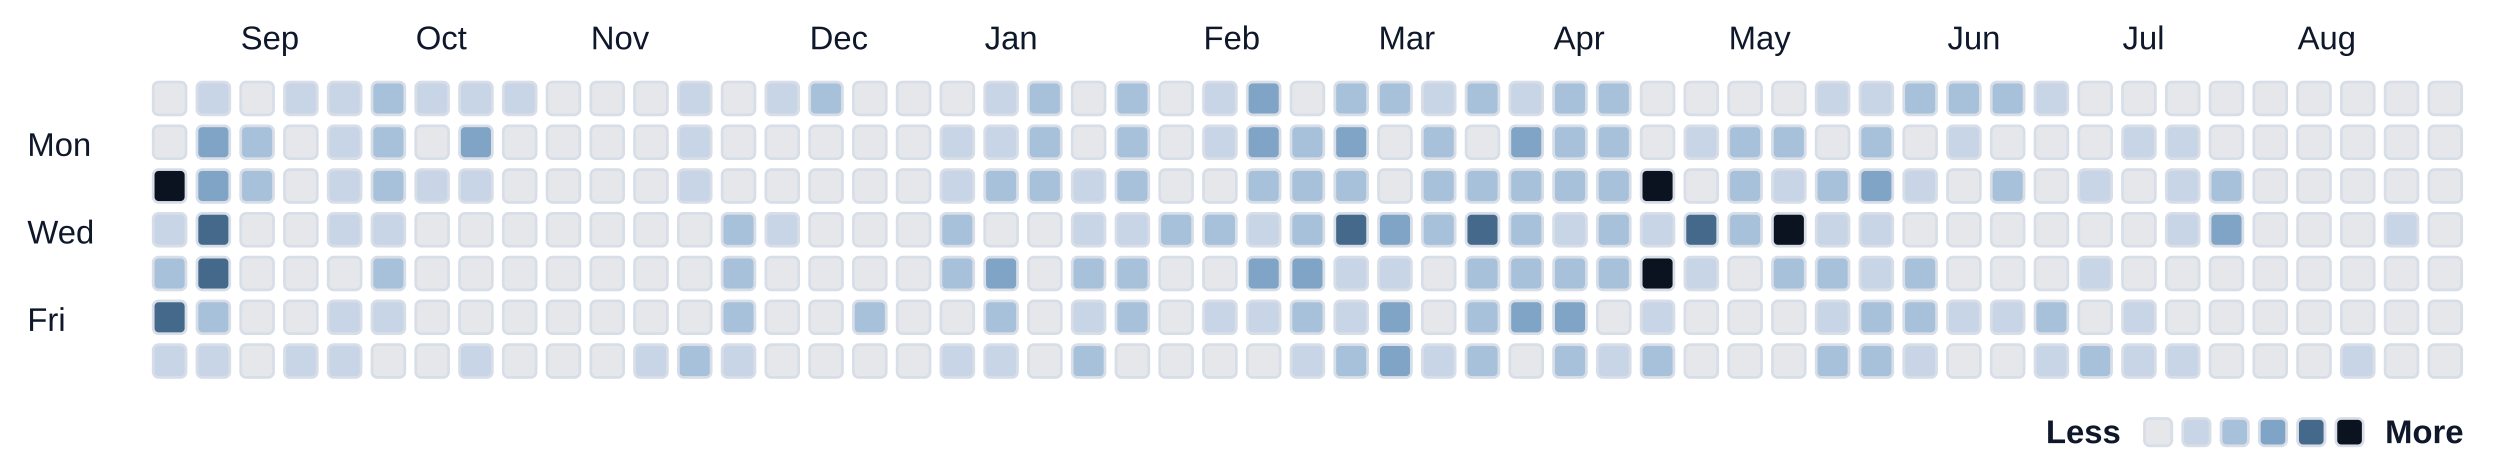
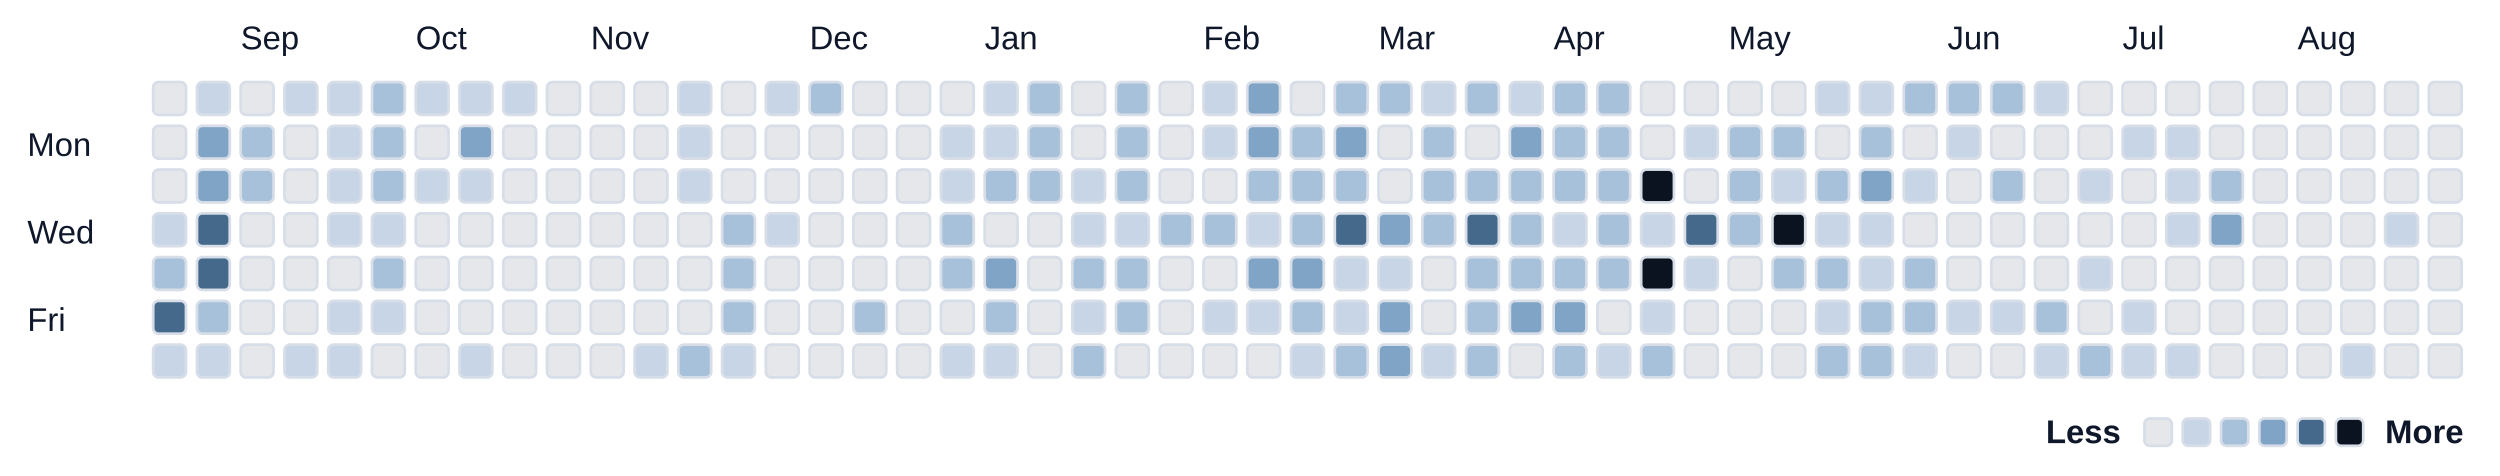
<svg xmlns="http://www.w3.org/2000/svg" baseProfile="tiny" height="174" version="1.2" width="914">
  <defs />
  <text fill="#0F172A" font-family="Segoe UI, Arial, sans-serif" font-size="12px" x="88" y="18">Sep</text>
  <text fill="#0F172A" font-family="Segoe UI, Arial, sans-serif" font-size="12px" x="152" y="18">Oct</text>
  <text fill="#0F172A" font-family="Segoe UI, Arial, sans-serif" font-size="12px" x="216" y="18">Nov</text>
  <text fill="#0F172A" font-family="Segoe UI, Arial, sans-serif" font-size="12px" x="296" y="18">Dec</text>
  <text fill="#0F172A" font-family="Segoe UI, Arial, sans-serif" font-size="12px" x="360" y="18">Jan</text>
  <text fill="#0F172A" font-family="Segoe UI, Arial, sans-serif" font-size="12px" x="440" y="18">Feb</text>
  <text fill="#0F172A" font-family="Segoe UI, Arial, sans-serif" font-size="12px" x="504" y="18">Mar</text>
  <text fill="#0F172A" font-family="Segoe UI, Arial, sans-serif" font-size="12px" x="568" y="18">Apr</text>
  <text fill="#0F172A" font-family="Segoe UI, Arial, sans-serif" font-size="12px" x="632" y="18">May</text>
  <text fill="#0F172A" font-family="Segoe UI, Arial, sans-serif" font-size="12px" x="712" y="18">Jun</text>
  <text fill="#0F172A" font-family="Segoe UI, Arial, sans-serif" font-size="12px" x="776" y="18">Jul</text>
  <text fill="#0F172A" font-family="Segoe UI, Arial, sans-serif" font-size="12px" x="840" y="18">Aug</text>
  <text fill="#0F172A" font-family="Segoe UI, Arial, sans-serif" font-size="12px" x="10" y="57">Mon</text>
  <text fill="#0F172A" font-family="Segoe UI, Arial, sans-serif" font-size="12px" x="10" y="89">Wed</text>
  <text fill="#0F172A" font-family="Segoe UI, Arial, sans-serif" font-size="12px" x="10" y="121">Fri</text>
  <rect fill="#E5E7EB" height="12" rx="2" ry="2" stroke="#D7DEE8" stroke-width="1" width="12" x="56" y="30" />
  <rect fill="#E5E7EB" height="12" rx="2" ry="2" stroke="#D7DEE8" stroke-width="1" width="12" x="56" y="46" />
-   <rect fill="#0B1220" height="12" rx="2" ry="2" stroke="#D7DEE8" stroke-width="1" width="12" x="56" y="62" />
+   <rect fill="#E5E7EB" height="12" rx="2" ry="2" stroke="#D7DEE8" stroke-width="1" width="12" x="56" y="62" />
  <rect fill="#C8D5E6" height="12" rx="2" ry="2" stroke="#D7DEE8" stroke-width="1" width="12" x="56" y="78" />
  <rect fill="#A8C1DA" height="12" rx="2" ry="2" stroke="#D7DEE8" stroke-width="1" width="12" x="56" y="94" />
  <rect fill="#44698B" height="12" rx="2" ry="2" stroke="#D7DEE8" stroke-width="1" width="12" x="56" y="110" />
  <rect fill="#C8D5E6" height="12" rx="2" ry="2" stroke="#D7DEE8" stroke-width="1" width="12" x="56" y="126" />
  <rect fill="#C8D5E6" height="12" rx="2" ry="2" stroke="#D7DEE8" stroke-width="1" width="12" x="72" y="30" />
  <rect fill="#7FA4C5" height="12" rx="2" ry="2" stroke="#D7DEE8" stroke-width="1" width="12" x="72" y="46" />
  <rect fill="#7FA4C5" height="12" rx="2" ry="2" stroke="#D7DEE8" stroke-width="1" width="12" x="72" y="62" />
  <rect fill="#44698B" height="12" rx="2" ry="2" stroke="#D7DEE8" stroke-width="1" width="12" x="72" y="78" />
  <rect fill="#44698B" height="12" rx="2" ry="2" stroke="#D7DEE8" stroke-width="1" width="12" x="72" y="94" />
  <rect fill="#A8C1DA" height="12" rx="2" ry="2" stroke="#D7DEE8" stroke-width="1" width="12" x="72" y="110" />
  <rect fill="#C8D5E6" height="12" rx="2" ry="2" stroke="#D7DEE8" stroke-width="1" width="12" x="72" y="126" />
  <rect fill="#E5E7EB" height="12" rx="2" ry="2" stroke="#D7DEE8" stroke-width="1" width="12" x="88" y="30" />
  <rect fill="#A8C1DA" height="12" rx="2" ry="2" stroke="#D7DEE8" stroke-width="1" width="12" x="88" y="46" />
  <rect fill="#A8C1DA" height="12" rx="2" ry="2" stroke="#D7DEE8" stroke-width="1" width="12" x="88" y="62" />
  <rect fill="#E5E7EB" height="12" rx="2" ry="2" stroke="#D7DEE8" stroke-width="1" width="12" x="88" y="78" />
  <rect fill="#E5E7EB" height="12" rx="2" ry="2" stroke="#D7DEE8" stroke-width="1" width="12" x="88" y="94" />
  <rect fill="#E5E7EB" height="12" rx="2" ry="2" stroke="#D7DEE8" stroke-width="1" width="12" x="88" y="110" />
  <rect fill="#E5E7EB" height="12" rx="2" ry="2" stroke="#D7DEE8" stroke-width="1" width="12" x="88" y="126" />
  <rect fill="#C8D5E6" height="12" rx="2" ry="2" stroke="#D7DEE8" stroke-width="1" width="12" x="104" y="30" />
  <rect fill="#E5E7EB" height="12" rx="2" ry="2" stroke="#D7DEE8" stroke-width="1" width="12" x="104" y="46" />
  <rect fill="#E5E7EB" height="12" rx="2" ry="2" stroke="#D7DEE8" stroke-width="1" width="12" x="104" y="62" />
  <rect fill="#E5E7EB" height="12" rx="2" ry="2" stroke="#D7DEE8" stroke-width="1" width="12" x="104" y="78" />
  <rect fill="#E5E7EB" height="12" rx="2" ry="2" stroke="#D7DEE8" stroke-width="1" width="12" x="104" y="94" />
  <rect fill="#E5E7EB" height="12" rx="2" ry="2" stroke="#D7DEE8" stroke-width="1" width="12" x="104" y="110" />
  <rect fill="#C8D5E6" height="12" rx="2" ry="2" stroke="#D7DEE8" stroke-width="1" width="12" x="104" y="126" />
  <rect fill="#C8D5E6" height="12" rx="2" ry="2" stroke="#D7DEE8" stroke-width="1" width="12" x="120" y="30" />
  <rect fill="#C8D5E6" height="12" rx="2" ry="2" stroke="#D7DEE8" stroke-width="1" width="12" x="120" y="46" />
  <rect fill="#C8D5E6" height="12" rx="2" ry="2" stroke="#D7DEE8" stroke-width="1" width="12" x="120" y="62" />
  <rect fill="#C8D5E6" height="12" rx="2" ry="2" stroke="#D7DEE8" stroke-width="1" width="12" x="120" y="78" />
  <rect fill="#E5E7EB" height="12" rx="2" ry="2" stroke="#D7DEE8" stroke-width="1" width="12" x="120" y="94" />
  <rect fill="#C8D5E6" height="12" rx="2" ry="2" stroke="#D7DEE8" stroke-width="1" width="12" x="120" y="110" />
  <rect fill="#C8D5E6" height="12" rx="2" ry="2" stroke="#D7DEE8" stroke-width="1" width="12" x="120" y="126" />
  <rect fill="#A8C1DA" height="12" rx="2" ry="2" stroke="#D7DEE8" stroke-width="1" width="12" x="136" y="30" />
  <rect fill="#A8C1DA" height="12" rx="2" ry="2" stroke="#D7DEE8" stroke-width="1" width="12" x="136" y="46" />
  <rect fill="#A8C1DA" height="12" rx="2" ry="2" stroke="#D7DEE8" stroke-width="1" width="12" x="136" y="62" />
  <rect fill="#C8D5E6" height="12" rx="2" ry="2" stroke="#D7DEE8" stroke-width="1" width="12" x="136" y="78" />
  <rect fill="#A8C1DA" height="12" rx="2" ry="2" stroke="#D7DEE8" stroke-width="1" width="12" x="136" y="94" />
  <rect fill="#C8D5E6" height="12" rx="2" ry="2" stroke="#D7DEE8" stroke-width="1" width="12" x="136" y="110" />
  <rect fill="#E5E7EB" height="12" rx="2" ry="2" stroke="#D7DEE8" stroke-width="1" width="12" x="136" y="126" />
  <rect fill="#C8D5E6" height="12" rx="2" ry="2" stroke="#D7DEE8" stroke-width="1" width="12" x="152" y="30" />
  <rect fill="#E5E7EB" height="12" rx="2" ry="2" stroke="#D7DEE8" stroke-width="1" width="12" x="152" y="46" />
  <rect fill="#C8D5E6" height="12" rx="2" ry="2" stroke="#D7DEE8" stroke-width="1" width="12" x="152" y="62" />
  <rect fill="#E5E7EB" height="12" rx="2" ry="2" stroke="#D7DEE8" stroke-width="1" width="12" x="152" y="78" />
  <rect fill="#E5E7EB" height="12" rx="2" ry="2" stroke="#D7DEE8" stroke-width="1" width="12" x="152" y="94" />
  <rect fill="#E5E7EB" height="12" rx="2" ry="2" stroke="#D7DEE8" stroke-width="1" width="12" x="152" y="110" />
  <rect fill="#E5E7EB" height="12" rx="2" ry="2" stroke="#D7DEE8" stroke-width="1" width="12" x="152" y="126" />
  <rect fill="#C8D5E6" height="12" rx="2" ry="2" stroke="#D7DEE8" stroke-width="1" width="12" x="168" y="30" />
  <rect fill="#7FA4C5" height="12" rx="2" ry="2" stroke="#D7DEE8" stroke-width="1" width="12" x="168" y="46" />
  <rect fill="#C8D5E6" height="12" rx="2" ry="2" stroke="#D7DEE8" stroke-width="1" width="12" x="168" y="62" />
  <rect fill="#E5E7EB" height="12" rx="2" ry="2" stroke="#D7DEE8" stroke-width="1" width="12" x="168" y="78" />
  <rect fill="#E5E7EB" height="12" rx="2" ry="2" stroke="#D7DEE8" stroke-width="1" width="12" x="168" y="94" />
  <rect fill="#E5E7EB" height="12" rx="2" ry="2" stroke="#D7DEE8" stroke-width="1" width="12" x="168" y="110" />
  <rect fill="#C8D5E6" height="12" rx="2" ry="2" stroke="#D7DEE8" stroke-width="1" width="12" x="168" y="126" />
  <rect fill="#C8D5E6" height="12" rx="2" ry="2" stroke="#D7DEE8" stroke-width="1" width="12" x="184" y="30" />
  <rect fill="#E5E7EB" height="12" rx="2" ry="2" stroke="#D7DEE8" stroke-width="1" width="12" x="184" y="46" />
  <rect fill="#E5E7EB" height="12" rx="2" ry="2" stroke="#D7DEE8" stroke-width="1" width="12" x="184" y="62" />
  <rect fill="#E5E7EB" height="12" rx="2" ry="2" stroke="#D7DEE8" stroke-width="1" width="12" x="184" y="78" />
  <rect fill="#E5E7EB" height="12" rx="2" ry="2" stroke="#D7DEE8" stroke-width="1" width="12" x="184" y="94" />
  <rect fill="#E5E7EB" height="12" rx="2" ry="2" stroke="#D7DEE8" stroke-width="1" width="12" x="184" y="110" />
  <rect fill="#E5E7EB" height="12" rx="2" ry="2" stroke="#D7DEE8" stroke-width="1" width="12" x="184" y="126" />
  <rect fill="#E5E7EB" height="12" rx="2" ry="2" stroke="#D7DEE8" stroke-width="1" width="12" x="200" y="30" />
  <rect fill="#E5E7EB" height="12" rx="2" ry="2" stroke="#D7DEE8" stroke-width="1" width="12" x="200" y="46" />
  <rect fill="#E5E7EB" height="12" rx="2" ry="2" stroke="#D7DEE8" stroke-width="1" width="12" x="200" y="62" />
  <rect fill="#E5E7EB" height="12" rx="2" ry="2" stroke="#D7DEE8" stroke-width="1" width="12" x="200" y="78" />
  <rect fill="#E5E7EB" height="12" rx="2" ry="2" stroke="#D7DEE8" stroke-width="1" width="12" x="200" y="94" />
  <rect fill="#E5E7EB" height="12" rx="2" ry="2" stroke="#D7DEE8" stroke-width="1" width="12" x="200" y="110" />
  <rect fill="#E5E7EB" height="12" rx="2" ry="2" stroke="#D7DEE8" stroke-width="1" width="12" x="200" y="126" />
  <rect fill="#E5E7EB" height="12" rx="2" ry="2" stroke="#D7DEE8" stroke-width="1" width="12" x="216" y="30" />
  <rect fill="#E5E7EB" height="12" rx="2" ry="2" stroke="#D7DEE8" stroke-width="1" width="12" x="216" y="46" />
  <rect fill="#E5E7EB" height="12" rx="2" ry="2" stroke="#D7DEE8" stroke-width="1" width="12" x="216" y="62" />
  <rect fill="#E5E7EB" height="12" rx="2" ry="2" stroke="#D7DEE8" stroke-width="1" width="12" x="216" y="78" />
  <rect fill="#E5E7EB" height="12" rx="2" ry="2" stroke="#D7DEE8" stroke-width="1" width="12" x="216" y="94" />
  <rect fill="#E5E7EB" height="12" rx="2" ry="2" stroke="#D7DEE8" stroke-width="1" width="12" x="216" y="110" />
  <rect fill="#E5E7EB" height="12" rx="2" ry="2" stroke="#D7DEE8" stroke-width="1" width="12" x="216" y="126" />
  <rect fill="#E5E7EB" height="12" rx="2" ry="2" stroke="#D7DEE8" stroke-width="1" width="12" x="232" y="30" />
  <rect fill="#E5E7EB" height="12" rx="2" ry="2" stroke="#D7DEE8" stroke-width="1" width="12" x="232" y="46" />
  <rect fill="#E5E7EB" height="12" rx="2" ry="2" stroke="#D7DEE8" stroke-width="1" width="12" x="232" y="62" />
  <rect fill="#E5E7EB" height="12" rx="2" ry="2" stroke="#D7DEE8" stroke-width="1" width="12" x="232" y="78" />
  <rect fill="#E5E7EB" height="12" rx="2" ry="2" stroke="#D7DEE8" stroke-width="1" width="12" x="232" y="94" />
  <rect fill="#E5E7EB" height="12" rx="2" ry="2" stroke="#D7DEE8" stroke-width="1" width="12" x="232" y="110" />
  <rect fill="#C8D5E6" height="12" rx="2" ry="2" stroke="#D7DEE8" stroke-width="1" width="12" x="232" y="126" />
  <rect fill="#C8D5E6" height="12" rx="2" ry="2" stroke="#D7DEE8" stroke-width="1" width="12" x="248" y="30" />
  <rect fill="#C8D5E6" height="12" rx="2" ry="2" stroke="#D7DEE8" stroke-width="1" width="12" x="248" y="46" />
  <rect fill="#C8D5E6" height="12" rx="2" ry="2" stroke="#D7DEE8" stroke-width="1" width="12" x="248" y="62" />
  <rect fill="#E5E7EB" height="12" rx="2" ry="2" stroke="#D7DEE8" stroke-width="1" width="12" x="248" y="78" />
  <rect fill="#E5E7EB" height="12" rx="2" ry="2" stroke="#D7DEE8" stroke-width="1" width="12" x="248" y="94" />
  <rect fill="#E5E7EB" height="12" rx="2" ry="2" stroke="#D7DEE8" stroke-width="1" width="12" x="248" y="110" />
  <rect fill="#A8C1DA" height="12" rx="2" ry="2" stroke="#D7DEE8" stroke-width="1" width="12" x="248" y="126" />
  <rect fill="#E5E7EB" height="12" rx="2" ry="2" stroke="#D7DEE8" stroke-width="1" width="12" x="264" y="30" />
  <rect fill="#E5E7EB" height="12" rx="2" ry="2" stroke="#D7DEE8" stroke-width="1" width="12" x="264" y="46" />
  <rect fill="#E5E7EB" height="12" rx="2" ry="2" stroke="#D7DEE8" stroke-width="1" width="12" x="264" y="62" />
  <rect fill="#A8C1DA" height="12" rx="2" ry="2" stroke="#D7DEE8" stroke-width="1" width="12" x="264" y="78" />
  <rect fill="#A8C1DA" height="12" rx="2" ry="2" stroke="#D7DEE8" stroke-width="1" width="12" x="264" y="94" />
  <rect fill="#A8C1DA" height="12" rx="2" ry="2" stroke="#D7DEE8" stroke-width="1" width="12" x="264" y="110" />
  <rect fill="#C8D5E6" height="12" rx="2" ry="2" stroke="#D7DEE8" stroke-width="1" width="12" x="264" y="126" />
  <rect fill="#C8D5E6" height="12" rx="2" ry="2" stroke="#D7DEE8" stroke-width="1" width="12" x="280" y="30" />
  <rect fill="#E5E7EB" height="12" rx="2" ry="2" stroke="#D7DEE8" stroke-width="1" width="12" x="280" y="46" />
  <rect fill="#E5E7EB" height="12" rx="2" ry="2" stroke="#D7DEE8" stroke-width="1" width="12" x="280" y="62" />
  <rect fill="#C8D5E6" height="12" rx="2" ry="2" stroke="#D7DEE8" stroke-width="1" width="12" x="280" y="78" />
  <rect fill="#E5E7EB" height="12" rx="2" ry="2" stroke="#D7DEE8" stroke-width="1" width="12" x="280" y="94" />
  <rect fill="#E5E7EB" height="12" rx="2" ry="2" stroke="#D7DEE8" stroke-width="1" width="12" x="280" y="110" />
  <rect fill="#E5E7EB" height="12" rx="2" ry="2" stroke="#D7DEE8" stroke-width="1" width="12" x="280" y="126" />
  <rect fill="#A8C1DA" height="12" rx="2" ry="2" stroke="#D7DEE8" stroke-width="1" width="12" x="296" y="30" />
  <rect fill="#E5E7EB" height="12" rx="2" ry="2" stroke="#D7DEE8" stroke-width="1" width="12" x="296" y="46" />
  <rect fill="#E5E7EB" height="12" rx="2" ry="2" stroke="#D7DEE8" stroke-width="1" width="12" x="296" y="62" />
  <rect fill="#E5E7EB" height="12" rx="2" ry="2" stroke="#D7DEE8" stroke-width="1" width="12" x="296" y="78" />
  <rect fill="#E5E7EB" height="12" rx="2" ry="2" stroke="#D7DEE8" stroke-width="1" width="12" x="296" y="94" />
  <rect fill="#E5E7EB" height="12" rx="2" ry="2" stroke="#D7DEE8" stroke-width="1" width="12" x="296" y="110" />
  <rect fill="#E5E7EB" height="12" rx="2" ry="2" stroke="#D7DEE8" stroke-width="1" width="12" x="296" y="126" />
  <rect fill="#E5E7EB" height="12" rx="2" ry="2" stroke="#D7DEE8" stroke-width="1" width="12" x="312" y="30" />
  <rect fill="#E5E7EB" height="12" rx="2" ry="2" stroke="#D7DEE8" stroke-width="1" width="12" x="312" y="46" />
  <rect fill="#E5E7EB" height="12" rx="2" ry="2" stroke="#D7DEE8" stroke-width="1" width="12" x="312" y="62" />
  <rect fill="#E5E7EB" height="12" rx="2" ry="2" stroke="#D7DEE8" stroke-width="1" width="12" x="312" y="78" />
  <rect fill="#E5E7EB" height="12" rx="2" ry="2" stroke="#D7DEE8" stroke-width="1" width="12" x="312" y="94" />
  <rect fill="#A8C1DA" height="12" rx="2" ry="2" stroke="#D7DEE8" stroke-width="1" width="12" x="312" y="110" />
  <rect fill="#E5E7EB" height="12" rx="2" ry="2" stroke="#D7DEE8" stroke-width="1" width="12" x="312" y="126" />
  <rect fill="#E5E7EB" height="12" rx="2" ry="2" stroke="#D7DEE8" stroke-width="1" width="12" x="328" y="30" />
  <rect fill="#E5E7EB" height="12" rx="2" ry="2" stroke="#D7DEE8" stroke-width="1" width="12" x="328" y="46" />
  <rect fill="#E5E7EB" height="12" rx="2" ry="2" stroke="#D7DEE8" stroke-width="1" width="12" x="328" y="62" />
  <rect fill="#E5E7EB" height="12" rx="2" ry="2" stroke="#D7DEE8" stroke-width="1" width="12" x="328" y="78" />
  <rect fill="#E5E7EB" height="12" rx="2" ry="2" stroke="#D7DEE8" stroke-width="1" width="12" x="328" y="94" />
  <rect fill="#E5E7EB" height="12" rx="2" ry="2" stroke="#D7DEE8" stroke-width="1" width="12" x="328" y="110" />
  <rect fill="#E5E7EB" height="12" rx="2" ry="2" stroke="#D7DEE8" stroke-width="1" width="12" x="328" y="126" />
  <rect fill="#E5E7EB" height="12" rx="2" ry="2" stroke="#D7DEE8" stroke-width="1" width="12" x="344" y="30" />
  <rect fill="#C8D5E6" height="12" rx="2" ry="2" stroke="#D7DEE8" stroke-width="1" width="12" x="344" y="46" />
  <rect fill="#C8D5E6" height="12" rx="2" ry="2" stroke="#D7DEE8" stroke-width="1" width="12" x="344" y="62" />
  <rect fill="#A8C1DA" height="12" rx="2" ry="2" stroke="#D7DEE8" stroke-width="1" width="12" x="344" y="78" />
  <rect fill="#A8C1DA" height="12" rx="2" ry="2" stroke="#D7DEE8" stroke-width="1" width="12" x="344" y="94" />
  <rect fill="#E5E7EB" height="12" rx="2" ry="2" stroke="#D7DEE8" stroke-width="1" width="12" x="344" y="110" />
  <rect fill="#C8D5E6" height="12" rx="2" ry="2" stroke="#D7DEE8" stroke-width="1" width="12" x="344" y="126" />
  <rect fill="#C8D5E6" height="12" rx="2" ry="2" stroke="#D7DEE8" stroke-width="1" width="12" x="360" y="30" />
  <rect fill="#C8D5E6" height="12" rx="2" ry="2" stroke="#D7DEE8" stroke-width="1" width="12" x="360" y="46" />
  <rect fill="#A8C1DA" height="12" rx="2" ry="2" stroke="#D7DEE8" stroke-width="1" width="12" x="360" y="62" />
  <rect fill="#E5E7EB" height="12" rx="2" ry="2" stroke="#D7DEE8" stroke-width="1" width="12" x="360" y="78" />
  <rect fill="#7FA4C5" height="12" rx="2" ry="2" stroke="#D7DEE8" stroke-width="1" width="12" x="360" y="94" />
  <rect fill="#A8C1DA" height="12" rx="2" ry="2" stroke="#D7DEE8" stroke-width="1" width="12" x="360" y="110" />
  <rect fill="#C8D5E6" height="12" rx="2" ry="2" stroke="#D7DEE8" stroke-width="1" width="12" x="360" y="126" />
  <rect fill="#A8C1DA" height="12" rx="2" ry="2" stroke="#D7DEE8" stroke-width="1" width="12" x="376" y="30" />
  <rect fill="#A8C1DA" height="12" rx="2" ry="2" stroke="#D7DEE8" stroke-width="1" width="12" x="376" y="46" />
  <rect fill="#A8C1DA" height="12" rx="2" ry="2" stroke="#D7DEE8" stroke-width="1" width="12" x="376" y="62" />
  <rect fill="#E5E7EB" height="12" rx="2" ry="2" stroke="#D7DEE8" stroke-width="1" width="12" x="376" y="78" />
  <rect fill="#E5E7EB" height="12" rx="2" ry="2" stroke="#D7DEE8" stroke-width="1" width="12" x="376" y="94" />
  <rect fill="#E5E7EB" height="12" rx="2" ry="2" stroke="#D7DEE8" stroke-width="1" width="12" x="376" y="110" />
  <rect fill="#E5E7EB" height="12" rx="2" ry="2" stroke="#D7DEE8" stroke-width="1" width="12" x="376" y="126" />
  <rect fill="#E5E7EB" height="12" rx="2" ry="2" stroke="#D7DEE8" stroke-width="1" width="12" x="392" y="30" />
  <rect fill="#E5E7EB" height="12" rx="2" ry="2" stroke="#D7DEE8" stroke-width="1" width="12" x="392" y="46" />
  <rect fill="#C8D5E6" height="12" rx="2" ry="2" stroke="#D7DEE8" stroke-width="1" width="12" x="392" y="62" />
  <rect fill="#C8D5E6" height="12" rx="2" ry="2" stroke="#D7DEE8" stroke-width="1" width="12" x="392" y="78" />
  <rect fill="#A8C1DA" height="12" rx="2" ry="2" stroke="#D7DEE8" stroke-width="1" width="12" x="392" y="94" />
  <rect fill="#C8D5E6" height="12" rx="2" ry="2" stroke="#D7DEE8" stroke-width="1" width="12" x="392" y="110" />
  <rect fill="#A8C1DA" height="12" rx="2" ry="2" stroke="#D7DEE8" stroke-width="1" width="12" x="392" y="126" />
  <rect fill="#A8C1DA" height="12" rx="2" ry="2" stroke="#D7DEE8" stroke-width="1" width="12" x="408" y="30" />
  <rect fill="#A8C1DA" height="12" rx="2" ry="2" stroke="#D7DEE8" stroke-width="1" width="12" x="408" y="46" />
  <rect fill="#A8C1DA" height="12" rx="2" ry="2" stroke="#D7DEE8" stroke-width="1" width="12" x="408" y="62" />
  <rect fill="#C8D5E6" height="12" rx="2" ry="2" stroke="#D7DEE8" stroke-width="1" width="12" x="408" y="78" />
  <rect fill="#A8C1DA" height="12" rx="2" ry="2" stroke="#D7DEE8" stroke-width="1" width="12" x="408" y="94" />
  <rect fill="#A8C1DA" height="12" rx="2" ry="2" stroke="#D7DEE8" stroke-width="1" width="12" x="408" y="110" />
  <rect fill="#E5E7EB" height="12" rx="2" ry="2" stroke="#D7DEE8" stroke-width="1" width="12" x="408" y="126" />
  <rect fill="#E5E7EB" height="12" rx="2" ry="2" stroke="#D7DEE8" stroke-width="1" width="12" x="424" y="30" />
  <rect fill="#E5E7EB" height="12" rx="2" ry="2" stroke="#D7DEE8" stroke-width="1" width="12" x="424" y="46" />
  <rect fill="#E5E7EB" height="12" rx="2" ry="2" stroke="#D7DEE8" stroke-width="1" width="12" x="424" y="62" />
  <rect fill="#A8C1DA" height="12" rx="2" ry="2" stroke="#D7DEE8" stroke-width="1" width="12" x="424" y="78" />
  <rect fill="#E5E7EB" height="12" rx="2" ry="2" stroke="#D7DEE8" stroke-width="1" width="12" x="424" y="94" />
  <rect fill="#E5E7EB" height="12" rx="2" ry="2" stroke="#D7DEE8" stroke-width="1" width="12" x="424" y="110" />
  <rect fill="#E5E7EB" height="12" rx="2" ry="2" stroke="#D7DEE8" stroke-width="1" width="12" x="424" y="126" />
  <rect fill="#C8D5E6" height="12" rx="2" ry="2" stroke="#D7DEE8" stroke-width="1" width="12" x="440" y="30" />
  <rect fill="#C8D5E6" height="12" rx="2" ry="2" stroke="#D7DEE8" stroke-width="1" width="12" x="440" y="46" />
  <rect fill="#E5E7EB" height="12" rx="2" ry="2" stroke="#D7DEE8" stroke-width="1" width="12" x="440" y="62" />
  <rect fill="#A8C1DA" height="12" rx="2" ry="2" stroke="#D7DEE8" stroke-width="1" width="12" x="440" y="78" />
  <rect fill="#E5E7EB" height="12" rx="2" ry="2" stroke="#D7DEE8" stroke-width="1" width="12" x="440" y="94" />
  <rect fill="#C8D5E6" height="12" rx="2" ry="2" stroke="#D7DEE8" stroke-width="1" width="12" x="440" y="110" />
  <rect fill="#E5E7EB" height="12" rx="2" ry="2" stroke="#D7DEE8" stroke-width="1" width="12" x="440" y="126" />
  <rect fill="#7FA4C5" height="12" rx="2" ry="2" stroke="#D7DEE8" stroke-width="1" width="12" x="456" y="30" />
  <rect fill="#7FA4C5" height="12" rx="2" ry="2" stroke="#D7DEE8" stroke-width="1" width="12" x="456" y="46" />
  <rect fill="#A8C1DA" height="12" rx="2" ry="2" stroke="#D7DEE8" stroke-width="1" width="12" x="456" y="62" />
  <rect fill="#C8D5E6" height="12" rx="2" ry="2" stroke="#D7DEE8" stroke-width="1" width="12" x="456" y="78" />
  <rect fill="#7FA4C5" height="12" rx="2" ry="2" stroke="#D7DEE8" stroke-width="1" width="12" x="456" y="94" />
  <rect fill="#C8D5E6" height="12" rx="2" ry="2" stroke="#D7DEE8" stroke-width="1" width="12" x="456" y="110" />
  <rect fill="#E5E7EB" height="12" rx="2" ry="2" stroke="#D7DEE8" stroke-width="1" width="12" x="456" y="126" />
  <rect fill="#E5E7EB" height="12" rx="2" ry="2" stroke="#D7DEE8" stroke-width="1" width="12" x="472" y="30" />
  <rect fill="#A8C1DA" height="12" rx="2" ry="2" stroke="#D7DEE8" stroke-width="1" width="12" x="472" y="46" />
  <rect fill="#A8C1DA" height="12" rx="2" ry="2" stroke="#D7DEE8" stroke-width="1" width="12" x="472" y="62" />
  <rect fill="#A8C1DA" height="12" rx="2" ry="2" stroke="#D7DEE8" stroke-width="1" width="12" x="472" y="78" />
  <rect fill="#7FA4C5" height="12" rx="2" ry="2" stroke="#D7DEE8" stroke-width="1" width="12" x="472" y="94" />
  <rect fill="#A8C1DA" height="12" rx="2" ry="2" stroke="#D7DEE8" stroke-width="1" width="12" x="472" y="110" />
  <rect fill="#C8D5E6" height="12" rx="2" ry="2" stroke="#D7DEE8" stroke-width="1" width="12" x="472" y="126" />
  <rect fill="#A8C1DA" height="12" rx="2" ry="2" stroke="#D7DEE8" stroke-width="1" width="12" x="488" y="30" />
  <rect fill="#7FA4C5" height="12" rx="2" ry="2" stroke="#D7DEE8" stroke-width="1" width="12" x="488" y="46" />
  <rect fill="#A8C1DA" height="12" rx="2" ry="2" stroke="#D7DEE8" stroke-width="1" width="12" x="488" y="62" />
  <rect fill="#44698B" height="12" rx="2" ry="2" stroke="#D7DEE8" stroke-width="1" width="12" x="488" y="78" />
  <rect fill="#C8D5E6" height="12" rx="2" ry="2" stroke="#D7DEE8" stroke-width="1" width="12" x="488" y="94" />
  <rect fill="#C8D5E6" height="12" rx="2" ry="2" stroke="#D7DEE8" stroke-width="1" width="12" x="488" y="110" />
  <rect fill="#A8C1DA" height="12" rx="2" ry="2" stroke="#D7DEE8" stroke-width="1" width="12" x="488" y="126" />
  <rect fill="#A8C1DA" height="12" rx="2" ry="2" stroke="#D7DEE8" stroke-width="1" width="12" x="504" y="30" />
  <rect fill="#E5E7EB" height="12" rx="2" ry="2" stroke="#D7DEE8" stroke-width="1" width="12" x="504" y="46" />
  <rect fill="#E5E7EB" height="12" rx="2" ry="2" stroke="#D7DEE8" stroke-width="1" width="12" x="504" y="62" />
  <rect fill="#7FA4C5" height="12" rx="2" ry="2" stroke="#D7DEE8" stroke-width="1" width="12" x="504" y="78" />
  <rect fill="#C8D5E6" height="12" rx="2" ry="2" stroke="#D7DEE8" stroke-width="1" width="12" x="504" y="94" />
  <rect fill="#7FA4C5" height="12" rx="2" ry="2" stroke="#D7DEE8" stroke-width="1" width="12" x="504" y="110" />
  <rect fill="#7FA4C5" height="12" rx="2" ry="2" stroke="#D7DEE8" stroke-width="1" width="12" x="504" y="126" />
  <rect fill="#C8D5E6" height="12" rx="2" ry="2" stroke="#D7DEE8" stroke-width="1" width="12" x="520" y="30" />
  <rect fill="#A8C1DA" height="12" rx="2" ry="2" stroke="#D7DEE8" stroke-width="1" width="12" x="520" y="46" />
  <rect fill="#A8C1DA" height="12" rx="2" ry="2" stroke="#D7DEE8" stroke-width="1" width="12" x="520" y="62" />
  <rect fill="#A8C1DA" height="12" rx="2" ry="2" stroke="#D7DEE8" stroke-width="1" width="12" x="520" y="78" />
  <rect fill="#E5E7EB" height="12" rx="2" ry="2" stroke="#D7DEE8" stroke-width="1" width="12" x="520" y="94" />
  <rect fill="#E5E7EB" height="12" rx="2" ry="2" stroke="#D7DEE8" stroke-width="1" width="12" x="520" y="110" />
  <rect fill="#C8D5E6" height="12" rx="2" ry="2" stroke="#D7DEE8" stroke-width="1" width="12" x="520" y="126" />
  <rect fill="#A8C1DA" height="12" rx="2" ry="2" stroke="#D7DEE8" stroke-width="1" width="12" x="536" y="30" />
  <rect fill="#E5E7EB" height="12" rx="2" ry="2" stroke="#D7DEE8" stroke-width="1" width="12" x="536" y="46" />
  <rect fill="#A8C1DA" height="12" rx="2" ry="2" stroke="#D7DEE8" stroke-width="1" width="12" x="536" y="62" />
  <rect fill="#44698B" height="12" rx="2" ry="2" stroke="#D7DEE8" stroke-width="1" width="12" x="536" y="78" />
  <rect fill="#A8C1DA" height="12" rx="2" ry="2" stroke="#D7DEE8" stroke-width="1" width="12" x="536" y="94" />
  <rect fill="#A8C1DA" height="12" rx="2" ry="2" stroke="#D7DEE8" stroke-width="1" width="12" x="536" y="110" />
  <rect fill="#A8C1DA" height="12" rx="2" ry="2" stroke="#D7DEE8" stroke-width="1" width="12" x="536" y="126" />
  <rect fill="#C8D5E6" height="12" rx="2" ry="2" stroke="#D7DEE8" stroke-width="1" width="12" x="552" y="30" />
  <rect fill="#7FA4C5" height="12" rx="2" ry="2" stroke="#D7DEE8" stroke-width="1" width="12" x="552" y="46" />
  <rect fill="#A8C1DA" height="12" rx="2" ry="2" stroke="#D7DEE8" stroke-width="1" width="12" x="552" y="62" />
  <rect fill="#A8C1DA" height="12" rx="2" ry="2" stroke="#D7DEE8" stroke-width="1" width="12" x="552" y="78" />
  <rect fill="#A8C1DA" height="12" rx="2" ry="2" stroke="#D7DEE8" stroke-width="1" width="12" x="552" y="94" />
  <rect fill="#7FA4C5" height="12" rx="2" ry="2" stroke="#D7DEE8" stroke-width="1" width="12" x="552" y="110" />
  <rect fill="#E5E7EB" height="12" rx="2" ry="2" stroke="#D7DEE8" stroke-width="1" width="12" x="552" y="126" />
  <rect fill="#A8C1DA" height="12" rx="2" ry="2" stroke="#D7DEE8" stroke-width="1" width="12" x="568" y="30" />
  <rect fill="#A8C1DA" height="12" rx="2" ry="2" stroke="#D7DEE8" stroke-width="1" width="12" x="568" y="46" />
  <rect fill="#A8C1DA" height="12" rx="2" ry="2" stroke="#D7DEE8" stroke-width="1" width="12" x="568" y="62" />
  <rect fill="#C8D5E6" height="12" rx="2" ry="2" stroke="#D7DEE8" stroke-width="1" width="12" x="568" y="78" />
  <rect fill="#A8C1DA" height="12" rx="2" ry="2" stroke="#D7DEE8" stroke-width="1" width="12" x="568" y="94" />
  <rect fill="#7FA4C5" height="12" rx="2" ry="2" stroke="#D7DEE8" stroke-width="1" width="12" x="568" y="110" />
  <rect fill="#A8C1DA" height="12" rx="2" ry="2" stroke="#D7DEE8" stroke-width="1" width="12" x="568" y="126" />
  <rect fill="#A8C1DA" height="12" rx="2" ry="2" stroke="#D7DEE8" stroke-width="1" width="12" x="584" y="30" />
  <rect fill="#A8C1DA" height="12" rx="2" ry="2" stroke="#D7DEE8" stroke-width="1" width="12" x="584" y="46" />
  <rect fill="#A8C1DA" height="12" rx="2" ry="2" stroke="#D7DEE8" stroke-width="1" width="12" x="584" y="62" />
  <rect fill="#A8C1DA" height="12" rx="2" ry="2" stroke="#D7DEE8" stroke-width="1" width="12" x="584" y="78" />
  <rect fill="#A8C1DA" height="12" rx="2" ry="2" stroke="#D7DEE8" stroke-width="1" width="12" x="584" y="94" />
  <rect fill="#E5E7EB" height="12" rx="2" ry="2" stroke="#D7DEE8" stroke-width="1" width="12" x="584" y="110" />
  <rect fill="#C8D5E6" height="12" rx="2" ry="2" stroke="#D7DEE8" stroke-width="1" width="12" x="584" y="126" />
  <rect fill="#E5E7EB" height="12" rx="2" ry="2" stroke="#D7DEE8" stroke-width="1" width="12" x="600" y="30" />
  <rect fill="#E5E7EB" height="12" rx="2" ry="2" stroke="#D7DEE8" stroke-width="1" width="12" x="600" y="46" />
  <rect fill="#0B1220" height="12" rx="2" ry="2" stroke="#D7DEE8" stroke-width="1" width="12" x="600" y="62" />
  <rect fill="#C8D5E6" height="12" rx="2" ry="2" stroke="#D7DEE8" stroke-width="1" width="12" x="600" y="78" />
  <rect fill="#0B1220" height="12" rx="2" ry="2" stroke="#D7DEE8" stroke-width="1" width="12" x="600" y="94" />
  <rect fill="#C8D5E6" height="12" rx="2" ry="2" stroke="#D7DEE8" stroke-width="1" width="12" x="600" y="110" />
  <rect fill="#A8C1DA" height="12" rx="2" ry="2" stroke="#D7DEE8" stroke-width="1" width="12" x="600" y="126" />
  <rect fill="#E5E7EB" height="12" rx="2" ry="2" stroke="#D7DEE8" stroke-width="1" width="12" x="616" y="30" />
  <rect fill="#C8D5E6" height="12" rx="2" ry="2" stroke="#D7DEE8" stroke-width="1" width="12" x="616" y="46" />
  <rect fill="#E5E7EB" height="12" rx="2" ry="2" stroke="#D7DEE8" stroke-width="1" width="12" x="616" y="62" />
  <rect fill="#44698B" height="12" rx="2" ry="2" stroke="#D7DEE8" stroke-width="1" width="12" x="616" y="78" />
  <rect fill="#C8D5E6" height="12" rx="2" ry="2" stroke="#D7DEE8" stroke-width="1" width="12" x="616" y="94" />
  <rect fill="#E5E7EB" height="12" rx="2" ry="2" stroke="#D7DEE8" stroke-width="1" width="12" x="616" y="110" />
  <rect fill="#E5E7EB" height="12" rx="2" ry="2" stroke="#D7DEE8" stroke-width="1" width="12" x="616" y="126" />
  <rect fill="#E5E7EB" height="12" rx="2" ry="2" stroke="#D7DEE8" stroke-width="1" width="12" x="632" y="30" />
  <rect fill="#A8C1DA" height="12" rx="2" ry="2" stroke="#D7DEE8" stroke-width="1" width="12" x="632" y="46" />
  <rect fill="#A8C1DA" height="12" rx="2" ry="2" stroke="#D7DEE8" stroke-width="1" width="12" x="632" y="62" />
  <rect fill="#A8C1DA" height="12" rx="2" ry="2" stroke="#D7DEE8" stroke-width="1" width="12" x="632" y="78" />
  <rect fill="#E5E7EB" height="12" rx="2" ry="2" stroke="#D7DEE8" stroke-width="1" width="12" x="632" y="94" />
  <rect fill="#E5E7EB" height="12" rx="2" ry="2" stroke="#D7DEE8" stroke-width="1" width="12" x="632" y="110" />
  <rect fill="#E5E7EB" height="12" rx="2" ry="2" stroke="#D7DEE8" stroke-width="1" width="12" x="632" y="126" />
  <rect fill="#E5E7EB" height="12" rx="2" ry="2" stroke="#D7DEE8" stroke-width="1" width="12" x="648" y="30" />
  <rect fill="#A8C1DA" height="12" rx="2" ry="2" stroke="#D7DEE8" stroke-width="1" width="12" x="648" y="46" />
  <rect fill="#C8D5E6" height="12" rx="2" ry="2" stroke="#D7DEE8" stroke-width="1" width="12" x="648" y="62" />
  <rect fill="#0B1220" height="12" rx="2" ry="2" stroke="#D7DEE8" stroke-width="1" width="12" x="648" y="78" />
  <rect fill="#A8C1DA" height="12" rx="2" ry="2" stroke="#D7DEE8" stroke-width="1" width="12" x="648" y="94" />
  <rect fill="#E5E7EB" height="12" rx="2" ry="2" stroke="#D7DEE8" stroke-width="1" width="12" x="648" y="110" />
  <rect fill="#E5E7EB" height="12" rx="2" ry="2" stroke="#D7DEE8" stroke-width="1" width="12" x="648" y="126" />
  <rect fill="#C8D5E6" height="12" rx="2" ry="2" stroke="#D7DEE8" stroke-width="1" width="12" x="664" y="30" />
  <rect fill="#E5E7EB" height="12" rx="2" ry="2" stroke="#D7DEE8" stroke-width="1" width="12" x="664" y="46" />
  <rect fill="#A8C1DA" height="12" rx="2" ry="2" stroke="#D7DEE8" stroke-width="1" width="12" x="664" y="62" />
  <rect fill="#C8D5E6" height="12" rx="2" ry="2" stroke="#D7DEE8" stroke-width="1" width="12" x="664" y="78" />
  <rect fill="#A8C1DA" height="12" rx="2" ry="2" stroke="#D7DEE8" stroke-width="1" width="12" x="664" y="94" />
  <rect fill="#C8D5E6" height="12" rx="2" ry="2" stroke="#D7DEE8" stroke-width="1" width="12" x="664" y="110" />
  <rect fill="#A8C1DA" height="12" rx="2" ry="2" stroke="#D7DEE8" stroke-width="1" width="12" x="664" y="126" />
  <rect fill="#C8D5E6" height="12" rx="2" ry="2" stroke="#D7DEE8" stroke-width="1" width="12" x="680" y="30" />
  <rect fill="#A8C1DA" height="12" rx="2" ry="2" stroke="#D7DEE8" stroke-width="1" width="12" x="680" y="46" />
  <rect fill="#7FA4C5" height="12" rx="2" ry="2" stroke="#D7DEE8" stroke-width="1" width="12" x="680" y="62" />
  <rect fill="#C8D5E6" height="12" rx="2" ry="2" stroke="#D7DEE8" stroke-width="1" width="12" x="680" y="78" />
  <rect fill="#C8D5E6" height="12" rx="2" ry="2" stroke="#D7DEE8" stroke-width="1" width="12" x="680" y="94" />
  <rect fill="#A8C1DA" height="12" rx="2" ry="2" stroke="#D7DEE8" stroke-width="1" width="12" x="680" y="110" />
  <rect fill="#A8C1DA" height="12" rx="2" ry="2" stroke="#D7DEE8" stroke-width="1" width="12" x="680" y="126" />
  <rect fill="#A8C1DA" height="12" rx="2" ry="2" stroke="#D7DEE8" stroke-width="1" width="12" x="696" y="30" />
  <rect fill="#E5E7EB" height="12" rx="2" ry="2" stroke="#D7DEE8" stroke-width="1" width="12" x="696" y="46" />
  <rect fill="#C8D5E6" height="12" rx="2" ry="2" stroke="#D7DEE8" stroke-width="1" width="12" x="696" y="62" />
  <rect fill="#E5E7EB" height="12" rx="2" ry="2" stroke="#D7DEE8" stroke-width="1" width="12" x="696" y="78" />
  <rect fill="#A8C1DA" height="12" rx="2" ry="2" stroke="#D7DEE8" stroke-width="1" width="12" x="696" y="94" />
  <rect fill="#A8C1DA" height="12" rx="2" ry="2" stroke="#D7DEE8" stroke-width="1" width="12" x="696" y="110" />
  <rect fill="#C8D5E6" height="12" rx="2" ry="2" stroke="#D7DEE8" stroke-width="1" width="12" x="696" y="126" />
  <rect fill="#A8C1DA" height="12" rx="2" ry="2" stroke="#D7DEE8" stroke-width="1" width="12" x="712" y="30" />
  <rect fill="#C8D5E6" height="12" rx="2" ry="2" stroke="#D7DEE8" stroke-width="1" width="12" x="712" y="46" />
  <rect fill="#E5E7EB" height="12" rx="2" ry="2" stroke="#D7DEE8" stroke-width="1" width="12" x="712" y="62" />
  <rect fill="#E5E7EB" height="12" rx="2" ry="2" stroke="#D7DEE8" stroke-width="1" width="12" x="712" y="78" />
  <rect fill="#E5E7EB" height="12" rx="2" ry="2" stroke="#D7DEE8" stroke-width="1" width="12" x="712" y="94" />
  <rect fill="#C8D5E6" height="12" rx="2" ry="2" stroke="#D7DEE8" stroke-width="1" width="12" x="712" y="110" />
  <rect fill="#E5E7EB" height="12" rx="2" ry="2" stroke="#D7DEE8" stroke-width="1" width="12" x="712" y="126" />
  <rect fill="#A8C1DA" height="12" rx="2" ry="2" stroke="#D7DEE8" stroke-width="1" width="12" x="728" y="30" />
  <rect fill="#E5E7EB" height="12" rx="2" ry="2" stroke="#D7DEE8" stroke-width="1" width="12" x="728" y="46" />
  <rect fill="#A8C1DA" height="12" rx="2" ry="2" stroke="#D7DEE8" stroke-width="1" width="12" x="728" y="62" />
  <rect fill="#E5E7EB" height="12" rx="2" ry="2" stroke="#D7DEE8" stroke-width="1" width="12" x="728" y="78" />
  <rect fill="#E5E7EB" height="12" rx="2" ry="2" stroke="#D7DEE8" stroke-width="1" width="12" x="728" y="94" />
  <rect fill="#C8D5E6" height="12" rx="2" ry="2" stroke="#D7DEE8" stroke-width="1" width="12" x="728" y="110" />
  <rect fill="#E5E7EB" height="12" rx="2" ry="2" stroke="#D7DEE8" stroke-width="1" width="12" x="728" y="126" />
  <rect fill="#C8D5E6" height="12" rx="2" ry="2" stroke="#D7DEE8" stroke-width="1" width="12" x="744" y="30" />
  <rect fill="#E5E7EB" height="12" rx="2" ry="2" stroke="#D7DEE8" stroke-width="1" width="12" x="744" y="46" />
  <rect fill="#E5E7EB" height="12" rx="2" ry="2" stroke="#D7DEE8" stroke-width="1" width="12" x="744" y="62" />
  <rect fill="#E5E7EB" height="12" rx="2" ry="2" stroke="#D7DEE8" stroke-width="1" width="12" x="744" y="78" />
  <rect fill="#E5E7EB" height="12" rx="2" ry="2" stroke="#D7DEE8" stroke-width="1" width="12" x="744" y="94" />
  <rect fill="#A8C1DA" height="12" rx="2" ry="2" stroke="#D7DEE8" stroke-width="1" width="12" x="744" y="110" />
  <rect fill="#C8D5E6" height="12" rx="2" ry="2" stroke="#D7DEE8" stroke-width="1" width="12" x="744" y="126" />
  <rect fill="#E5E7EB" height="12" rx="2" ry="2" stroke="#D7DEE8" stroke-width="1" width="12" x="760" y="30" />
  <rect fill="#E5E7EB" height="12" rx="2" ry="2" stroke="#D7DEE8" stroke-width="1" width="12" x="760" y="46" />
  <rect fill="#C8D5E6" height="12" rx="2" ry="2" stroke="#D7DEE8" stroke-width="1" width="12" x="760" y="62" />
  <rect fill="#E5E7EB" height="12" rx="2" ry="2" stroke="#D7DEE8" stroke-width="1" width="12" x="760" y="78" />
  <rect fill="#C8D5E6" height="12" rx="2" ry="2" stroke="#D7DEE8" stroke-width="1" width="12" x="760" y="94" />
  <rect fill="#E5E7EB" height="12" rx="2" ry="2" stroke="#D7DEE8" stroke-width="1" width="12" x="760" y="110" />
  <rect fill="#A8C1DA" height="12" rx="2" ry="2" stroke="#D7DEE8" stroke-width="1" width="12" x="760" y="126" />
  <rect fill="#E5E7EB" height="12" rx="2" ry="2" stroke="#D7DEE8" stroke-width="1" width="12" x="776" y="30" />
  <rect fill="#C8D5E6" height="12" rx="2" ry="2" stroke="#D7DEE8" stroke-width="1" width="12" x="776" y="46" />
  <rect fill="#E5E7EB" height="12" rx="2" ry="2" stroke="#D7DEE8" stroke-width="1" width="12" x="776" y="62" />
  <rect fill="#E5E7EB" height="12" rx="2" ry="2" stroke="#D7DEE8" stroke-width="1" width="12" x="776" y="78" />
  <rect fill="#E5E7EB" height="12" rx="2" ry="2" stroke="#D7DEE8" stroke-width="1" width="12" x="776" y="94" />
  <rect fill="#C8D5E6" height="12" rx="2" ry="2" stroke="#D7DEE8" stroke-width="1" width="12" x="776" y="110" />
  <rect fill="#C8D5E6" height="12" rx="2" ry="2" stroke="#D7DEE8" stroke-width="1" width="12" x="776" y="126" />
  <rect fill="#E5E7EB" height="12" rx="2" ry="2" stroke="#D7DEE8" stroke-width="1" width="12" x="792" y="30" />
  <rect fill="#C8D5E6" height="12" rx="2" ry="2" stroke="#D7DEE8" stroke-width="1" width="12" x="792" y="46" />
  <rect fill="#C8D5E6" height="12" rx="2" ry="2" stroke="#D7DEE8" stroke-width="1" width="12" x="792" y="62" />
  <rect fill="#C8D5E6" height="12" rx="2" ry="2" stroke="#D7DEE8" stroke-width="1" width="12" x="792" y="78" />
  <rect fill="#E5E7EB" height="12" rx="2" ry="2" stroke="#D7DEE8" stroke-width="1" width="12" x="792" y="94" />
  <rect fill="#E5E7EB" height="12" rx="2" ry="2" stroke="#D7DEE8" stroke-width="1" width="12" x="792" y="110" />
  <rect fill="#C8D5E6" height="12" rx="2" ry="2" stroke="#D7DEE8" stroke-width="1" width="12" x="792" y="126" />
  <rect fill="#E5E7EB" height="12" rx="2" ry="2" stroke="#D7DEE8" stroke-width="1" width="12" x="808" y="30" />
  <rect fill="#E5E7EB" height="12" rx="2" ry="2" stroke="#D7DEE8" stroke-width="1" width="12" x="808" y="46" />
  <rect fill="#A8C1DA" height="12" rx="2" ry="2" stroke="#D7DEE8" stroke-width="1" width="12" x="808" y="62" />
  <rect fill="#7FA4C5" height="12" rx="2" ry="2" stroke="#D7DEE8" stroke-width="1" width="12" x="808" y="78" />
  <rect fill="#E5E7EB" height="12" rx="2" ry="2" stroke="#D7DEE8" stroke-width="1" width="12" x="808" y="94" />
  <rect fill="#E5E7EB" height="12" rx="2" ry="2" stroke="#D7DEE8" stroke-width="1" width="12" x="808" y="110" />
  <rect fill="#E5E7EB" height="12" rx="2" ry="2" stroke="#D7DEE8" stroke-width="1" width="12" x="808" y="126" />
  <rect fill="#E5E7EB" height="12" rx="2" ry="2" stroke="#D7DEE8" stroke-width="1" width="12" x="824" y="30" />
  <rect fill="#E5E7EB" height="12" rx="2" ry="2" stroke="#D7DEE8" stroke-width="1" width="12" x="824" y="46" />
  <rect fill="#E5E7EB" height="12" rx="2" ry="2" stroke="#D7DEE8" stroke-width="1" width="12" x="824" y="62" />
  <rect fill="#E5E7EB" height="12" rx="2" ry="2" stroke="#D7DEE8" stroke-width="1" width="12" x="824" y="78" />
  <rect fill="#E5E7EB" height="12" rx="2" ry="2" stroke="#D7DEE8" stroke-width="1" width="12" x="824" y="94" />
  <rect fill="#E5E7EB" height="12" rx="2" ry="2" stroke="#D7DEE8" stroke-width="1" width="12" x="824" y="110" />
  <rect fill="#E5E7EB" height="12" rx="2" ry="2" stroke="#D7DEE8" stroke-width="1" width="12" x="824" y="126" />
  <rect fill="#E5E7EB" height="12" rx="2" ry="2" stroke="#D7DEE8" stroke-width="1" width="12" x="840" y="30" />
  <rect fill="#E5E7EB" height="12" rx="2" ry="2" stroke="#D7DEE8" stroke-width="1" width="12" x="840" y="46" />
  <rect fill="#E5E7EB" height="12" rx="2" ry="2" stroke="#D7DEE8" stroke-width="1" width="12" x="840" y="62" />
  <rect fill="#E5E7EB" height="12" rx="2" ry="2" stroke="#D7DEE8" stroke-width="1" width="12" x="840" y="78" />
  <rect fill="#E5E7EB" height="12" rx="2" ry="2" stroke="#D7DEE8" stroke-width="1" width="12" x="840" y="94" />
  <rect fill="#E5E7EB" height="12" rx="2" ry="2" stroke="#D7DEE8" stroke-width="1" width="12" x="840" y="110" />
  <rect fill="#E5E7EB" height="12" rx="2" ry="2" stroke="#D7DEE8" stroke-width="1" width="12" x="840" y="126" />
  <rect fill="#E5E7EB" height="12" rx="2" ry="2" stroke="#D7DEE8" stroke-width="1" width="12" x="856" y="30" />
  <rect fill="#E5E7EB" height="12" rx="2" ry="2" stroke="#D7DEE8" stroke-width="1" width="12" x="856" y="46" />
  <rect fill="#E5E7EB" height="12" rx="2" ry="2" stroke="#D7DEE8" stroke-width="1" width="12" x="856" y="62" />
  <rect fill="#E5E7EB" height="12" rx="2" ry="2" stroke="#D7DEE8" stroke-width="1" width="12" x="856" y="78" />
  <rect fill="#E5E7EB" height="12" rx="2" ry="2" stroke="#D7DEE8" stroke-width="1" width="12" x="856" y="94" />
  <rect fill="#E5E7EB" height="12" rx="2" ry="2" stroke="#D7DEE8" stroke-width="1" width="12" x="856" y="110" />
  <rect fill="#C8D5E6" height="12" rx="2" ry="2" stroke="#D7DEE8" stroke-width="1" width="12" x="856" y="126" />
  <rect fill="#E5E7EB" height="12" rx="2" ry="2" stroke="#D7DEE8" stroke-width="1" width="12" x="872" y="30" />
  <rect fill="#E5E7EB" height="12" rx="2" ry="2" stroke="#D7DEE8" stroke-width="1" width="12" x="872" y="46" />
  <rect fill="#E5E7EB" height="12" rx="2" ry="2" stroke="#D7DEE8" stroke-width="1" width="12" x="872" y="62" />
  <rect fill="#C8D5E6" height="12" rx="2" ry="2" stroke="#D7DEE8" stroke-width="1" width="12" x="872" y="78" />
  <rect fill="#E5E7EB" height="12" rx="2" ry="2" stroke="#D7DEE8" stroke-width="1" width="12" x="872" y="94" />
  <rect fill="#E5E7EB" height="12" rx="2" ry="2" stroke="#D7DEE8" stroke-width="1" width="12" x="872" y="110" />
  <rect fill="#E5E7EB" height="12" rx="2" ry="2" stroke="#D7DEE8" stroke-width="1" width="12" x="872" y="126" />
  <rect fill="#E5E7EB" height="12" rx="2" ry="2" stroke="#D7DEE8" stroke-width="1" width="12" x="888" y="30" />
  <rect fill="#E5E7EB" height="12" rx="2" ry="2" stroke="#D7DEE8" stroke-width="1" width="12" x="888" y="46" />
  <rect fill="#E5E7EB" height="12" rx="2" ry="2" stroke="#D7DEE8" stroke-width="1" width="12" x="888" y="62" />
  <rect fill="#E5E7EB" height="12" rx="2" ry="2" stroke="#D7DEE8" stroke-width="1" width="12" x="888" y="78" />
  <rect fill="#E5E7EB" height="12" rx="2" ry="2" stroke="#D7DEE8" stroke-width="1" width="12" x="888" y="94" />
  <rect fill="#E5E7EB" height="12" rx="2" ry="2" stroke="#D7DEE8" stroke-width="1" width="12" x="888" y="110" />
  <rect fill="#E5E7EB" height="12" rx="2" ry="2" stroke="#D7DEE8" stroke-width="1" width="12" x="888" y="126" />
  <text fill="#0F172A" font-family="Segoe UI, Arial, sans-serif" font-size="12px" font-weight="600" x="748" y="162">Less</text>
  <rect fill="#E5E7EB" height="10" rx="2" ry="2" stroke="#D7DEE8" stroke-width="1" width="10" x="784" y="153" />
  <rect fill="#C8D5E6" height="10" rx="2" ry="2" stroke="#D7DEE8" stroke-width="1" width="10" x="798" y="153" />
  <rect fill="#A8C1DA" height="10" rx="2" ry="2" stroke="#D7DEE8" stroke-width="1" width="10" x="812" y="153" />
  <rect fill="#7FA4C5" height="10" rx="2" ry="2" stroke="#D7DEE8" stroke-width="1" width="10" x="826" y="153" />
  <rect fill="#44698B" height="10" rx="2" ry="2" stroke="#D7DEE8" stroke-width="1" width="10" x="840" y="153" />
  <rect fill="#0B1220" height="10" rx="2" ry="2" stroke="#D7DEE8" stroke-width="1" width="10" x="854" y="153" />
  <text fill="#0F172A" font-family="Segoe UI, Arial, sans-serif" font-size="12px" font-weight="600" x="872" y="162">More</text>
</svg>
